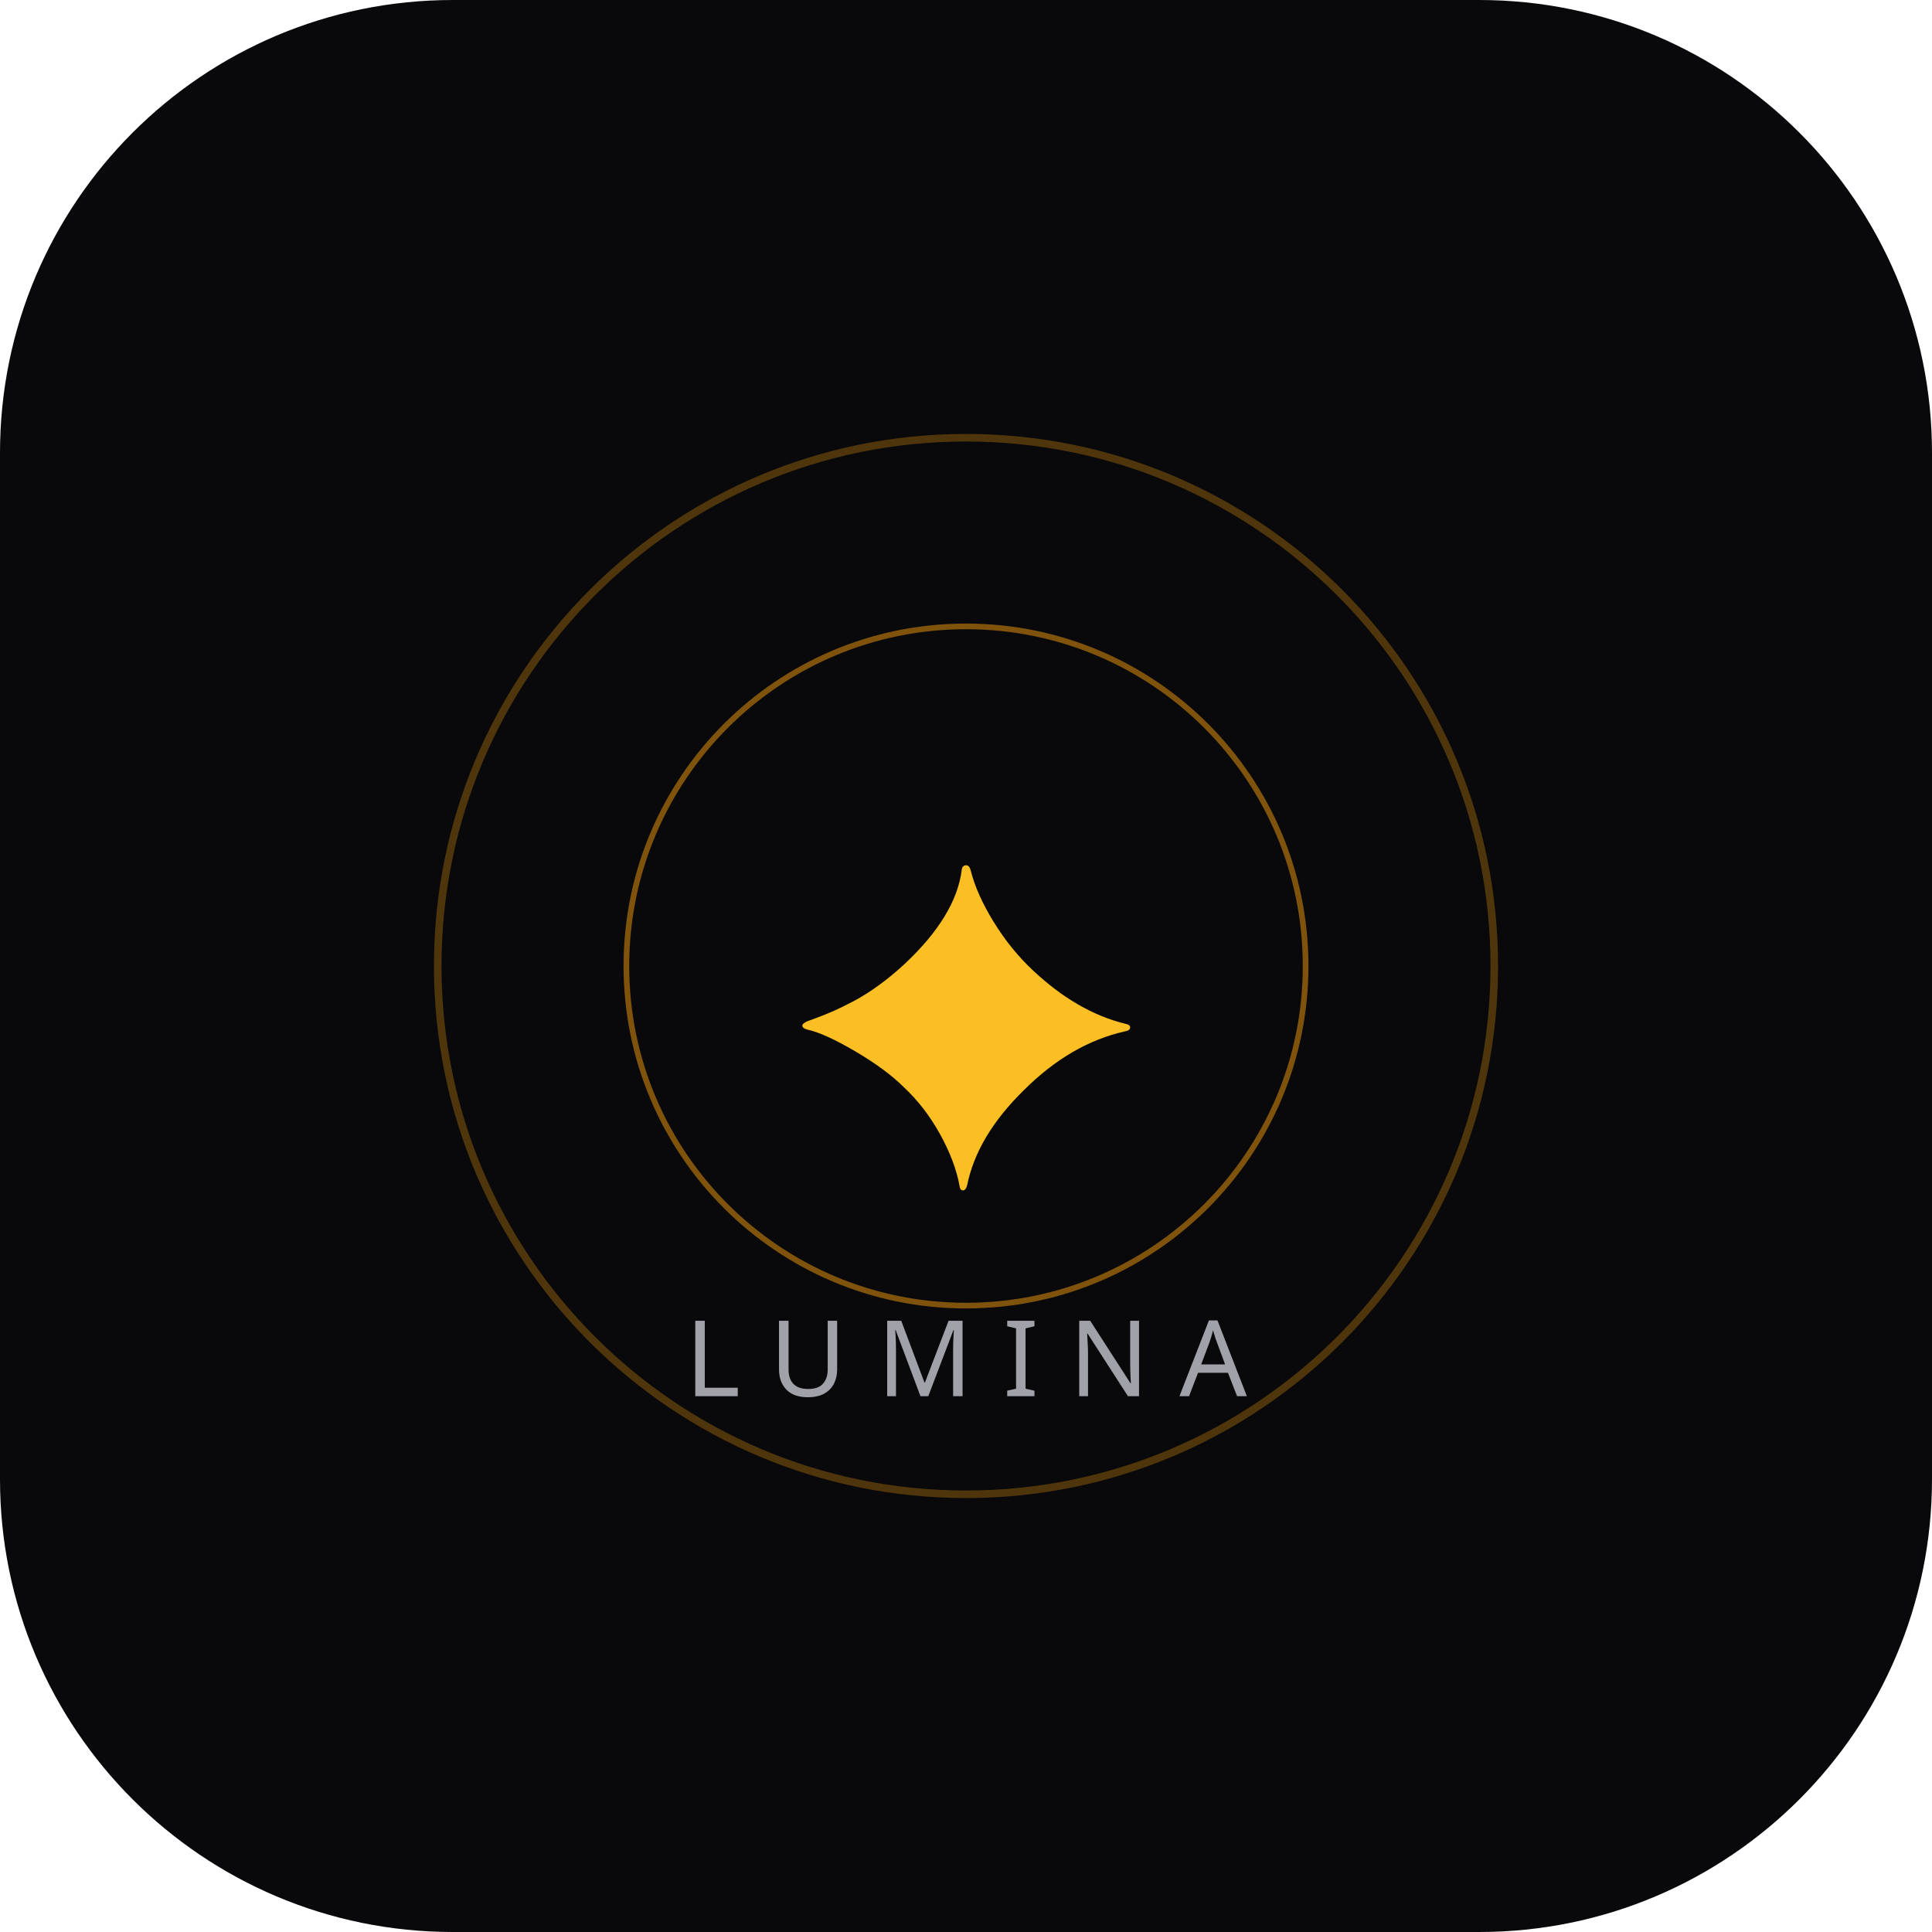
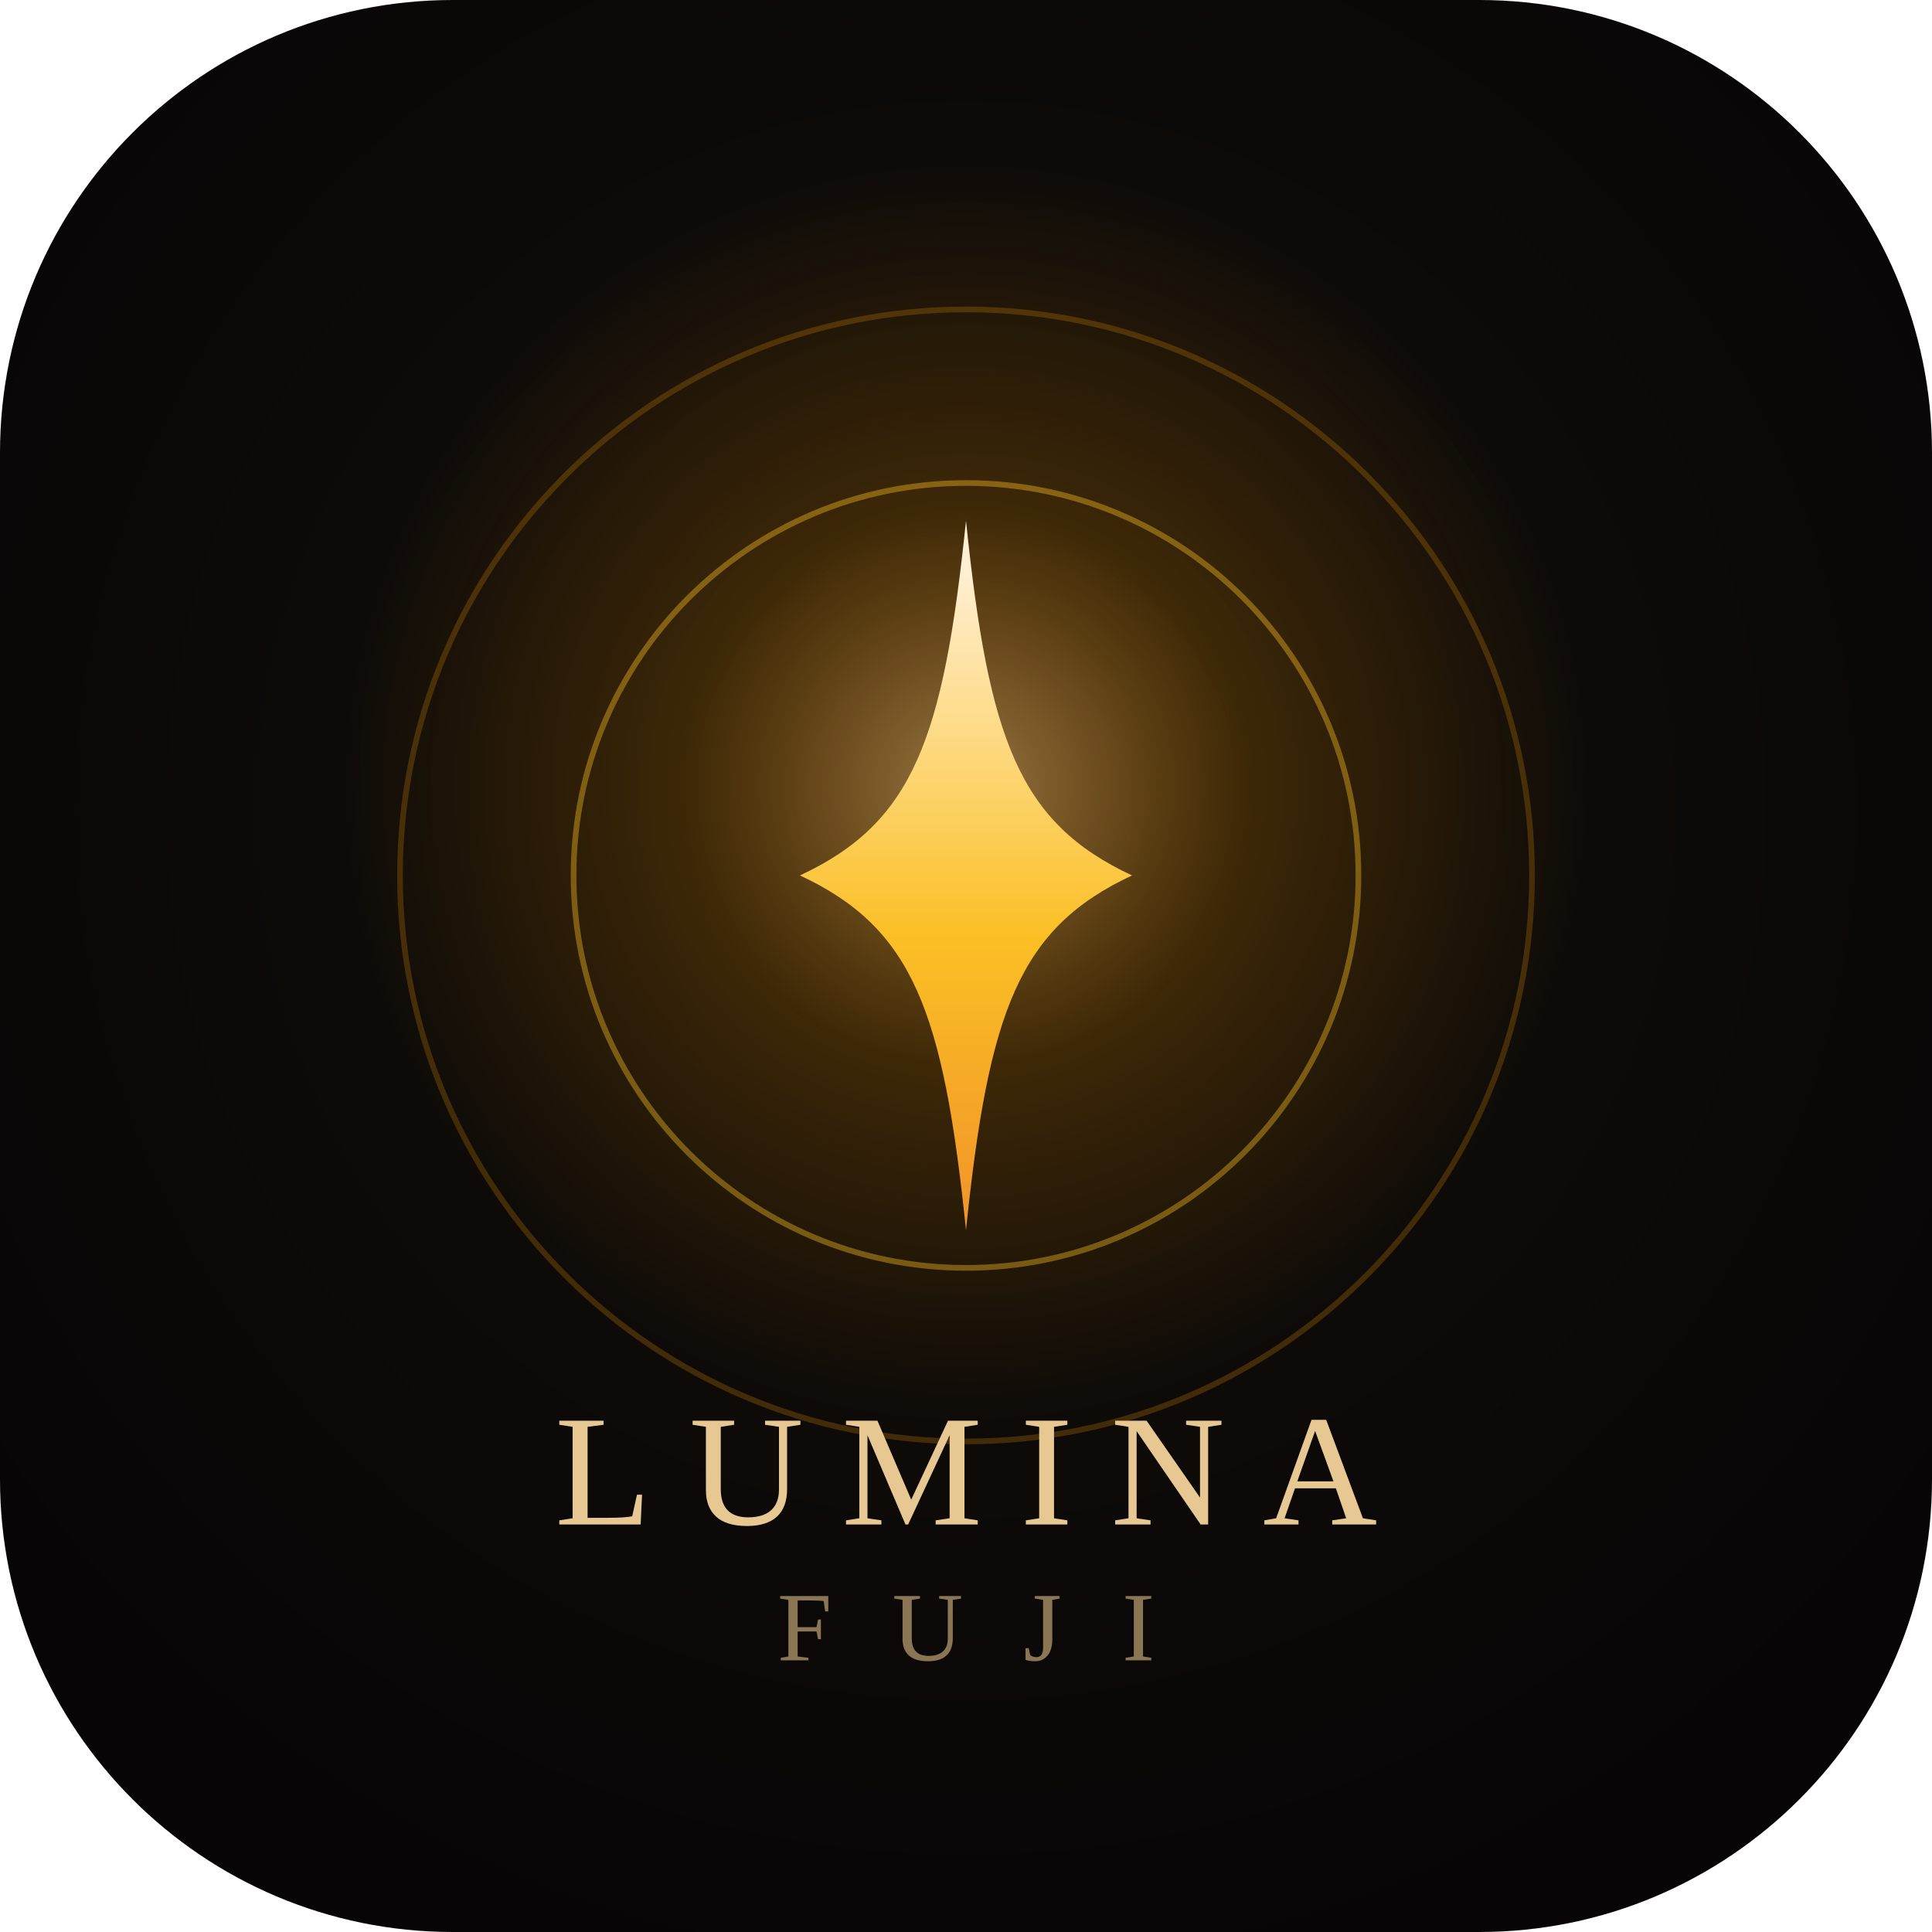
<svg xmlns="http://www.w3.org/2000/svg" viewBox="0 0 512 512" fill="none">
-   <rect width="512" height="512" rx="120" fill="#09090b" />
-   <circle cx="256" cy="256" r="140" fill="none" stroke="#f59e0b" stroke-width="2" opacity="0.3" />
-   <circle cx="256" cy="256" r="90" fill="none" stroke="#f59e0b" stroke-width="1.5" opacity="0.5" />
-   <text x="256" y="280" font-family="serif" font-size="120" font-weight="300" fill="#fbbf24" text-anchor="middle" dominant-baseline="middle">✦</text>
-   <text x="256" y="370" font-family="sans-serif" font-size="28" font-weight="300" fill="#a1a1aa" text-anchor="middle" letter-spacing="8">LUMINA</text>
+   <defs>
+     <radialGradient id="lf-bg" cx="50%" cy="42%" r="62%">
+       <stop offset="0%" stop-color="#1a1005" />
+       <stop offset="55%" stop-color="#0d0a08" />
+       <stop offset="100%" stop-color="#070506" />
+     </radialGradient>
+     <radialGradient id="lf-glow" cx="50%" cy="44%" r="42%">
+       <stop offset="0%" stop-color="#ffca7a" stop-opacity="0.55" />
+       <stop offset="45%" stop-color="#f59e0b" stop-opacity="0.18" />
+       <stop offset="100%" stop-color="#f59e0b" stop-opacity="0" />
+     </radialGradient>
+     <linearGradient id="lf-star" x1="256" y1="150" x2="256" y2="330" gradientUnits="userSpaceOnUse">
+       <stop offset="0%" stop-color="#fff0d4" />
+       <stop offset="55%" stop-color="#fbbf24" />
+       <stop offset="100%" stop-color="#f0912a" />
+     </linearGradient>
+   </defs>
+   <rect width="512" height="512" rx="120" fill="url(#lf-bg)" />
+   <circle cx="256" cy="232" r="200" fill="url(#lf-glow)" />
+   <circle cx="256" cy="232" r="150" fill="none" stroke="#f59e0b" stroke-width="1.5" opacity="0.22" />
+   <circle cx="256" cy="232" r="104" fill="none" stroke="#fbbf24" stroke-width="1.5" opacity="0.4" />
+   <path d="M256 138            C262 196 270 218 300 232            C270 246 262 268 256 326            C250 268 242 246 212 232            C242 218 250 196 256 138 Z" fill="url(#lf-star)" />
+   <text x="256" y="404" font-family="Georgia, 'Times New Roman', serif" font-size="42" font-weight="400" fill="#e7c893" text-anchor="middle" letter-spacing="10">LUMINA</text>
+   <text x="256" y="440" font-family="Georgia, 'Times New Roman', serif" font-size="26" font-weight="300" fill="#8a7654" text-anchor="middle" letter-spacing="16">FUJI</text>
</svg>
